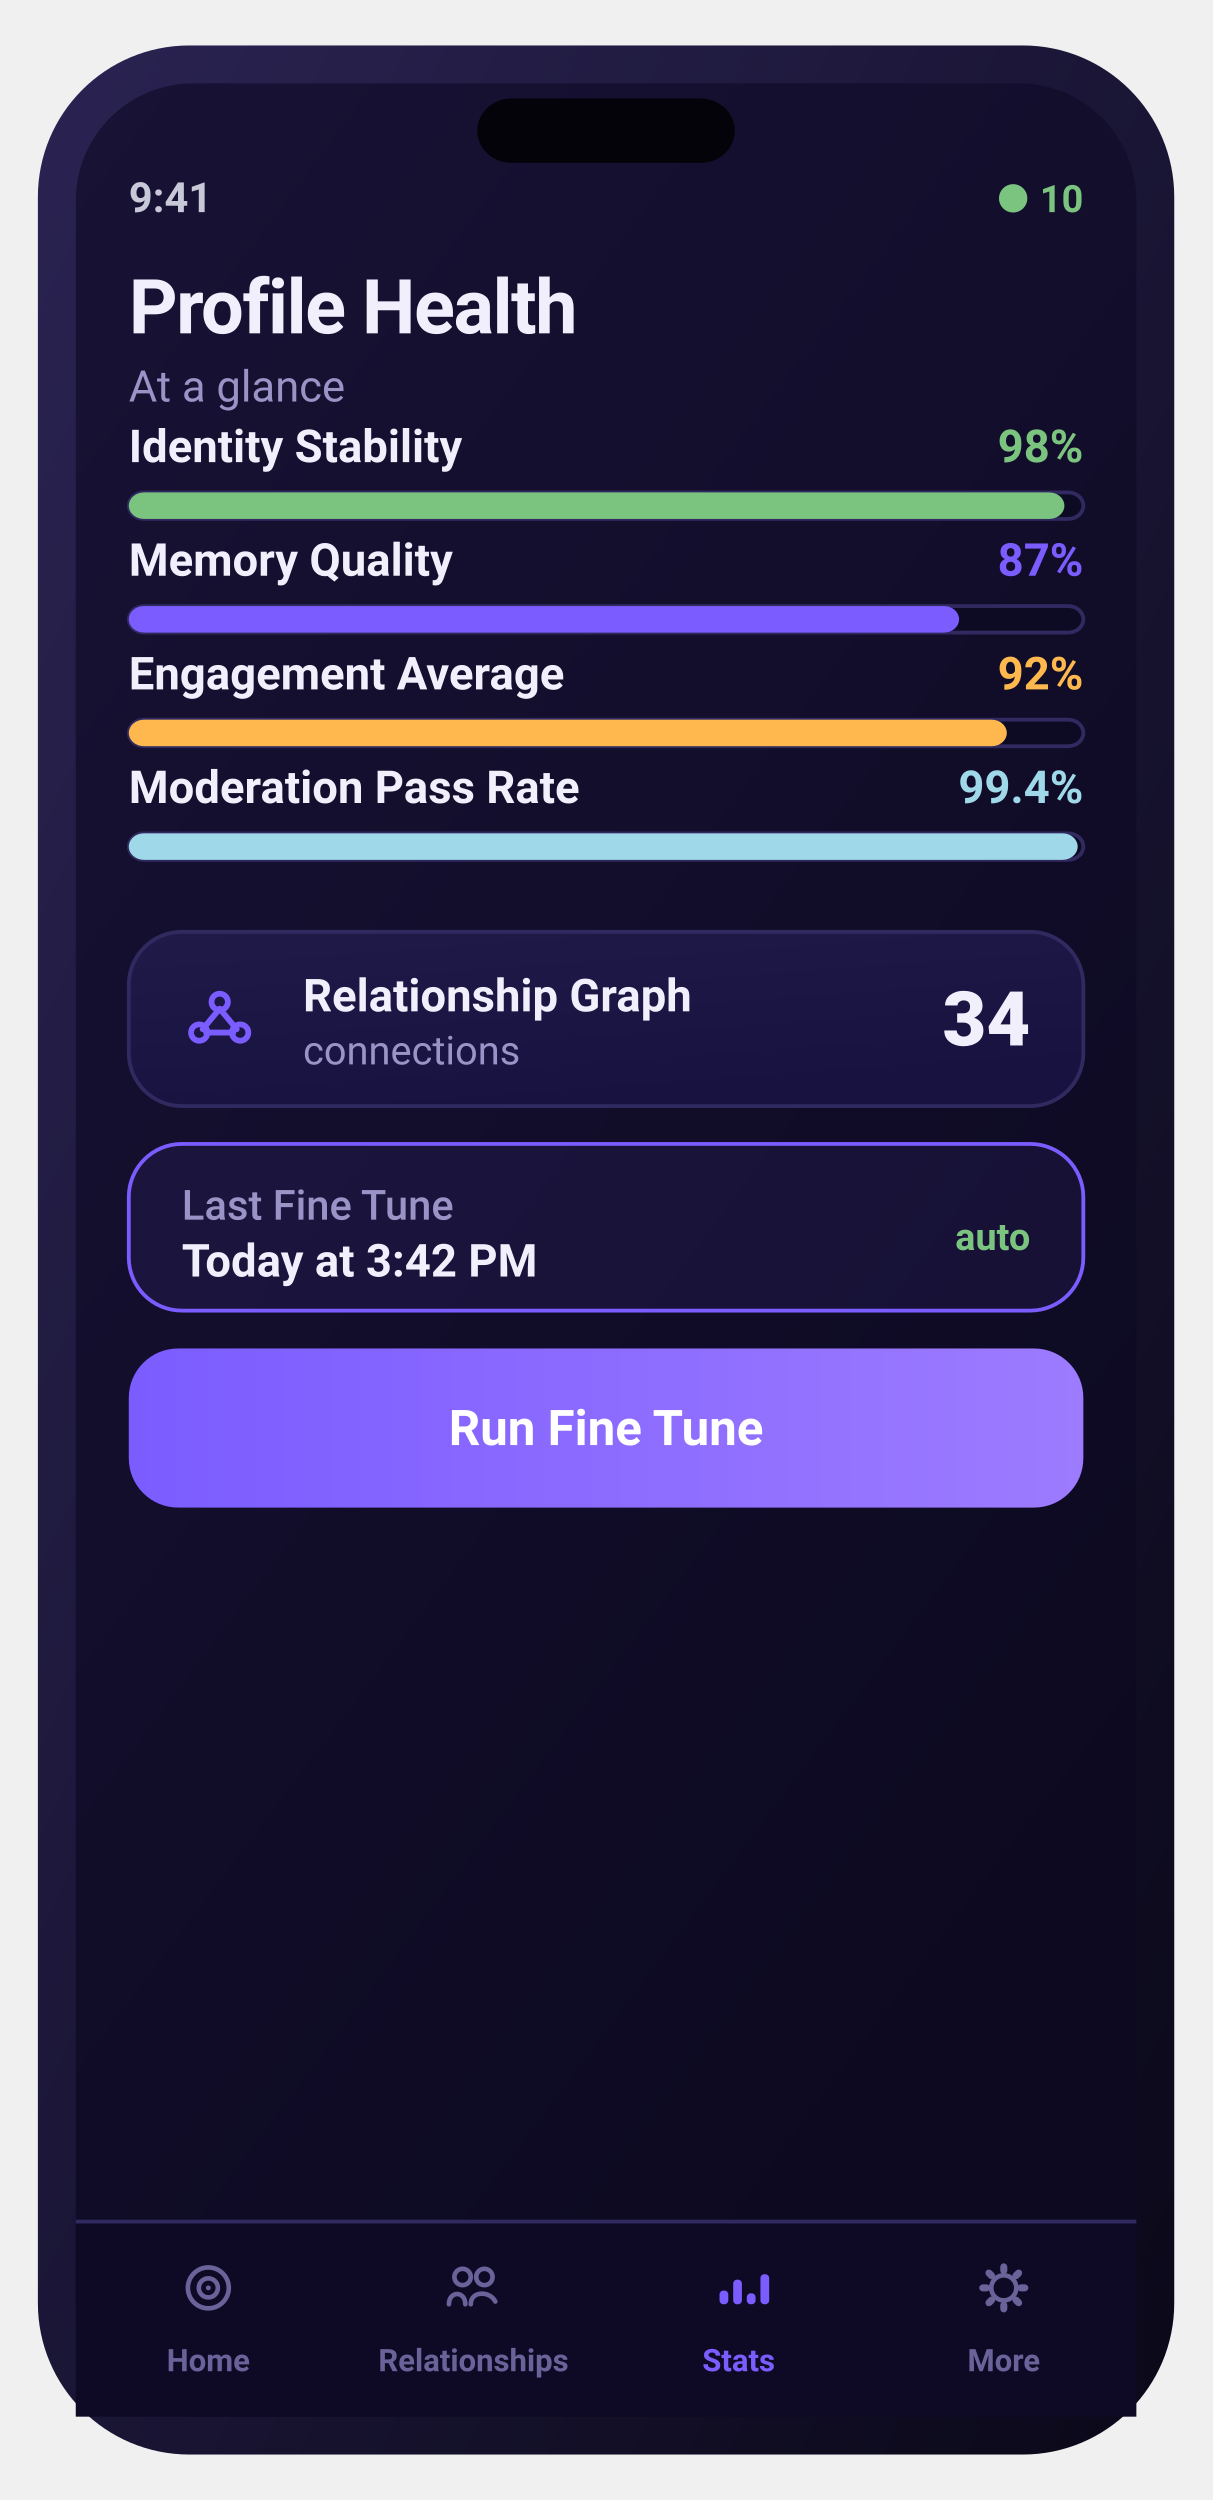
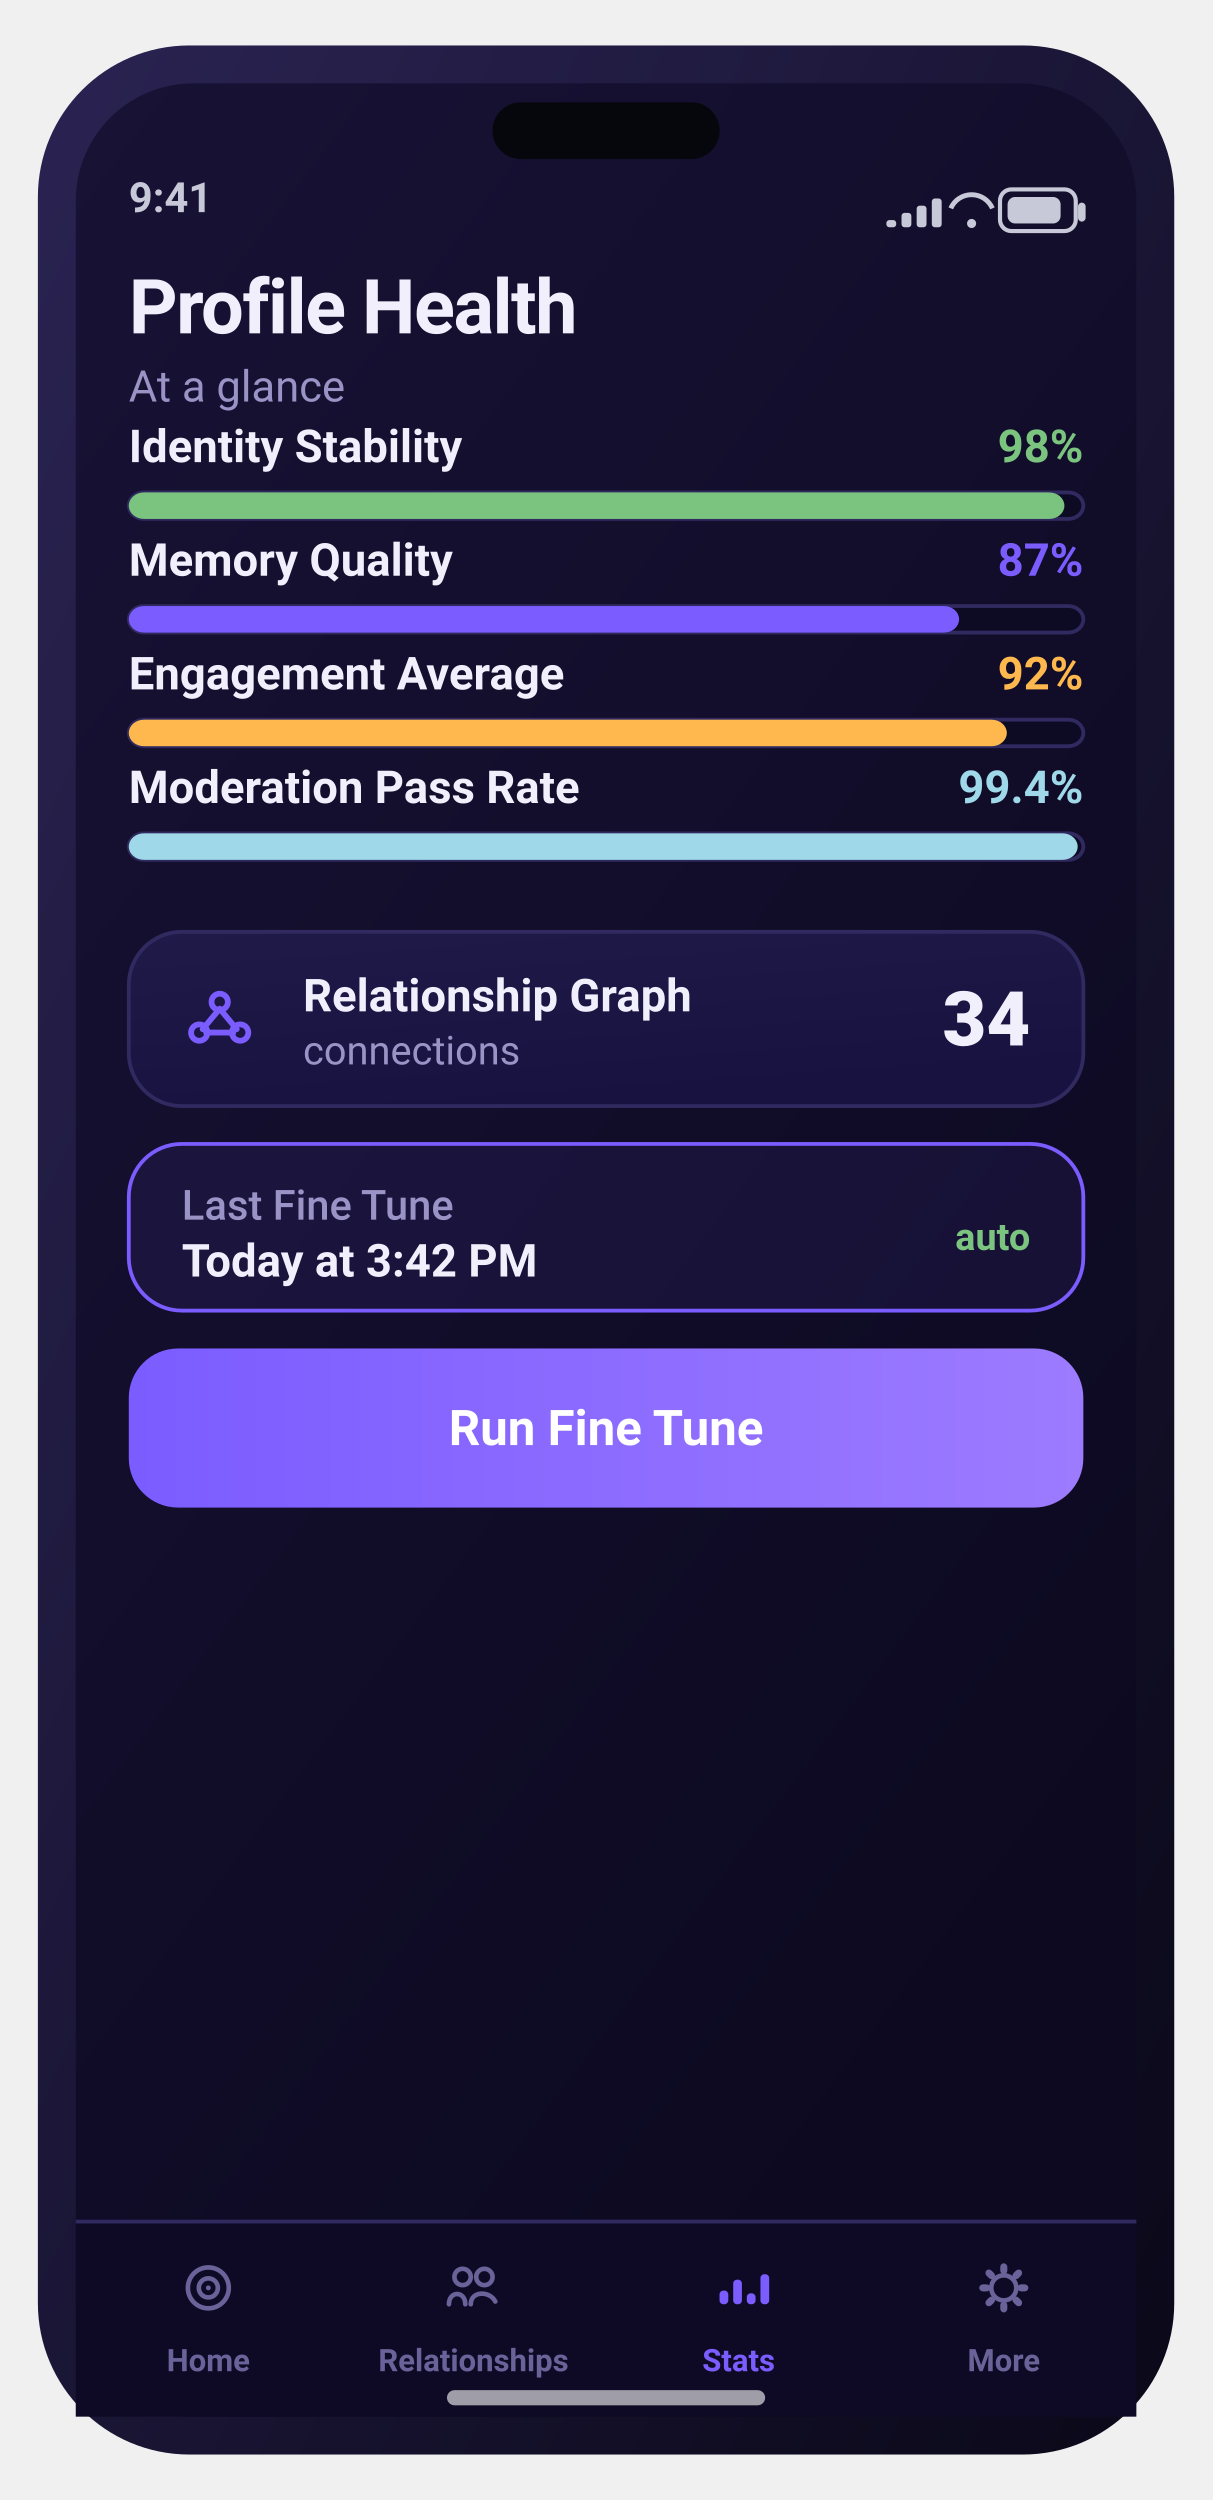
<svg xmlns="http://www.w3.org/2000/svg" width="320" height="660" viewBox="0 0 320 660" role="img" aria-label="Profile Health screen">
  <defs>
    <linearGradient id="gScr" x1="0" y1="0" x2="0.6" y2="1">
      <stop offset="0" stop-color="#181235" />
      <stop offset="1" stop-color="#0c0920" />
    </linearGradient>
    <linearGradient id="gFrame" x1="0" y1="0" x2="1" y2="1">
      <stop offset="0" stop-color="#2a2352" />
      <stop offset="1" stop-color="#0a0818" />
    </linearGradient>
    <linearGradient id="gCard" x1="0" y1="0" x2="0.4" y2="1">
      <stop offset="0" stop-color="#201a48" />
      <stop offset="1" stop-color="#181240" />
    </linearGradient>
    <linearGradient id="gBrand" x1="0" y1="0" x2="1" y2="0">
      <stop offset="0" stop-color="#7b5cff" />
      <stop offset="1" stop-color="#9d7bff" />
    </linearGradient>
    <linearGradient id="gAmber" x1="0" y1="0" x2="1" y2="0">
      <stop offset="0" stop-color="#ffb84d" />
      <stop offset="1" stop-color="#ffd27a" />
    </linearGradient>
    <linearGradient id="mV" x1="0" y1="0" x2="1" y2="0">
      <stop offset="0" stop-color="#7b5cff" />
      <stop offset="1" stop-color="#9d7bff" />
    </linearGradient>
    <linearGradient id="mA" x1="0" y1="0" x2="1" y2="0">
      <stop offset="0" stop-color="#ffb84d" />
      <stop offset="1" stop-color="#ff9f45" />
    </linearGradient>
    <linearGradient id="mG" x1="0" y1="0" x2="1" y2="0">
      <stop offset="0" stop-color="#5fb87a" />
      <stop offset="1" stop-color="#7bc47f" />
    </linearGradient>
    <linearGradient id="mC" x1="0" y1="0" x2="1" y2="0">
      <stop offset="0" stop-color="#6bb6d6" />
      <stop offset="1" stop-color="#9fd8e8" />
    </linearGradient>
    <radialGradient id="orb" cx="36%" cy="30%" r="78%">
      <stop offset="0" stop-color="#d9ccff" />
      <stop offset="38%" stop-color="#7b5cff" />
      <stop offset="78%" stop-color="#3f3bc0" />
      <stop offset="100%" stop-color="#140f34" />
    </radialGradient>
    <radialGradient id="glow" cx="50%" cy="50%" r="50%">
      <stop offset="0" stop-color="#7bc47f" stop-opacity="0.5" />
      <stop offset="1" stop-color="#7bc47f" stop-opacity="0" />
    </radialGradient>
  </defs>
  <rect x="10.0" y="12.0" width="300.0" height="636.0" rx="40" fill="url(#gFrame)" />
  <rect x="20.0" y="22.0" width="280.0" height="616.0" rx="31" fill="url(#gScr)" />
-   <rect x="126.0" y="26.0" width="68.0" height="17.0" rx="9" fill="#04030a" />
+   <rect x="130.0" y="27.0" width="60.0" height="15.0" rx="7.5" fill="#05070d" />
  <text x="34.0" y="56.0" font-family="-apple-system,BlinkMacSystemFont,'SF Pro Display','SF Pro Text','Segoe UI',Roboto,system-ui,sans-serif" font-size="11" font-weight="600" fill="#c7c9d9" text-anchor="start">9:41</text>
-   <text x="286.0" y="56.0" font-family="-apple-system,BlinkMacSystemFont,'SF Pro Display','SF Pro Text','Segoe UI',Roboto,system-ui,sans-serif" font-size="10" font-weight="700" fill="#7bc47f" text-anchor="end">● 10</text>
+   <rect x="264.0" y="50.0" width="20.0" height="11.0" rx="3" fill="none" stroke="#c7c9d9" stroke-width="1.1" />
+   <rect x="266.0" y="52.0" width="14.0" height="7.0" rx="2" fill="#c7c9d9" />
+   <rect x="284.6" y="53.5" width="2.0" height="5.0" rx="1" fill="#c7c9d9" />
+   <path d="M251 55 a6 6 0 0 1 11 0" fill="none" stroke="#c7c9d9" stroke-width="1.3" />
+   <circle cx="256.5" cy="59" r="1.2" fill="#c7c9d9" />
+   <rect x="234.0" y="58.1" width="2.6" height="1.9" rx="0.8" fill="#c7c9d9" />
+   <rect x="238.0" y="56.2" width="2.6" height="3.8" rx="0.8" fill="#c7c9d9" />
+   <rect x="242.0" y="54.3" width="2.6" height="5.7" rx="0.8" fill="#c7c9d9" />
+   <rect x="246.0" y="52.4" width="2.6" height="7.6" rx="0.8" fill="#c7c9d9" />
  <text x="34.0" y="88.0" font-family="-apple-system,BlinkMacSystemFont,'SF Pro Display','SF Pro Text','Segoe UI',Roboto,system-ui,sans-serif" font-size="20" font-weight="700" fill="#f2effc" text-anchor="start" letter-spacing="-0.4">Profile Health</text>
  <text x="34.0" y="106.0" font-family="-apple-system,BlinkMacSystemFont,'SF Pro Display','SF Pro Text','Segoe UI',Roboto,system-ui,sans-serif" font-size="11.5" font-weight="400" fill="#9a93c6" text-anchor="start">At a glance</text>
  <text x="34.0" y="122.0" font-family="-apple-system,BlinkMacSystemFont,'SF Pro Display','SF Pro Text','Segoe UI',Roboto,system-ui,sans-serif" font-size="12" font-weight="600" fill="#f2effc" text-anchor="start">Identity Stability</text>
  <text x="286.0" y="122.0" font-family="-apple-system,BlinkMacSystemFont,'SF Pro Display','SF Pro Text','Segoe UI',Roboto,system-ui,sans-serif" font-size="12" font-weight="750" fill="#7bc47f" text-anchor="end">98%</text>
  <rect x="34.0" y="130.0" width="252.0" height="7.0" rx="4" fill="#0d0a24" stroke="#302a60" stroke-width="1" />
  <rect x="34.0" y="130.0" width="247.0" height="7.0" rx="4" fill="#7bc47f" />
  <text x="34.0" y="152.0" font-family="-apple-system,BlinkMacSystemFont,'SF Pro Display','SF Pro Text','Segoe UI',Roboto,system-ui,sans-serif" font-size="12" font-weight="600" fill="#f2effc" text-anchor="start">Memory Quality</text>
  <text x="286.0" y="152.0" font-family="-apple-system,BlinkMacSystemFont,'SF Pro Display','SF Pro Text','Segoe UI',Roboto,system-ui,sans-serif" font-size="12" font-weight="750" fill="#7b5cff" text-anchor="end">87%</text>
  <rect x="34.0" y="160.0" width="252.0" height="7.0" rx="4" fill="#0d0a24" stroke="#302a60" stroke-width="1" />
  <rect x="34.0" y="160.0" width="219.2" height="7.0" rx="4" fill="#7b5cff" />
  <text x="34.0" y="182.0" font-family="-apple-system,BlinkMacSystemFont,'SF Pro Display','SF Pro Text','Segoe UI',Roboto,system-ui,sans-serif" font-size="12" font-weight="600" fill="#f2effc" text-anchor="start">Engagement Average</text>
  <text x="286.0" y="182.0" font-family="-apple-system,BlinkMacSystemFont,'SF Pro Display','SF Pro Text','Segoe UI',Roboto,system-ui,sans-serif" font-size="12" font-weight="750" fill="#ffb84d" text-anchor="end">92%</text>
  <rect x="34.0" y="190.0" width="252.0" height="7.0" rx="4" fill="#0d0a24" stroke="#302a60" stroke-width="1" />
  <rect x="34.0" y="190.0" width="231.8" height="7.0" rx="4" fill="#ffb84d" />
  <text x="34.0" y="212.0" font-family="-apple-system,BlinkMacSystemFont,'SF Pro Display','SF Pro Text','Segoe UI',Roboto,system-ui,sans-serif" font-size="12" font-weight="600" fill="#f2effc" text-anchor="start">Moderation Pass Rate</text>
  <text x="286.0" y="212.0" font-family="-apple-system,BlinkMacSystemFont,'SF Pro Display','SF Pro Text','Segoe UI',Roboto,system-ui,sans-serif" font-size="12" font-weight="750" fill="#9fd8e8" text-anchor="end">99.4%</text>
  <rect x="34.0" y="220.0" width="252.0" height="7.0" rx="4" fill="#0d0a24" stroke="#302a60" stroke-width="1" />
  <rect x="34.0" y="220.0" width="250.5" height="7.0" rx="4" fill="#9fd8e8" />
  <rect x="34.0" y="246.0" width="252.0" height="46.0" rx="14" fill="url(#gCard)" stroke="#302a60" stroke-width="1" />
  <circle cx="58" cy="264.5" r="2.16" fill="none" stroke="#7b5cff" stroke-width="1.53" stroke-linecap="round" stroke-linejoin="round" />
  <circle cx="52.6" cy="272.6" r="2.16" fill="none" stroke="#7b5cff" stroke-width="1.53" stroke-linecap="round" stroke-linejoin="round" />
  <circle cx="63.4" cy="272.6" r="2.16" fill="none" stroke="#7b5cff" stroke-width="1.53" stroke-linecap="round" stroke-linejoin="round" />
  <path d="M58 266.3 l-4.5 5.4 M58 266.3 l4.5 5.4 M54.4 272.6 h7.2" fill="none" stroke="#7b5cff" stroke-width="1.53" stroke-linecap="round" stroke-linejoin="round" />
  <text x="80.0" y="267.0" font-family="-apple-system,BlinkMacSystemFont,'SF Pro Display','SF Pro Text','Segoe UI',Roboto,system-ui,sans-serif" font-size="12" font-weight="600" fill="#f2effc" text-anchor="start">Relationship Graph</text>
  <text x="80.0" y="281.0" font-family="-apple-system,BlinkMacSystemFont,'SF Pro Display','SF Pro Text','Segoe UI',Roboto,system-ui,sans-serif" font-size="10.5" font-weight="400" fill="#9a93c6" text-anchor="start">connections</text>
  <text x="272.0" y="276.0" font-family="-apple-system,BlinkMacSystemFont,'SF Pro Display','SF Pro Text','Segoe UI',Roboto,system-ui,sans-serif" font-size="20" font-weight="800" fill="#f2effc" text-anchor="end">34</text>
  <rect x="34.0" y="302.0" width="252.0" height="44.0" rx="14" fill="rgba(123,92,255,0.08)" stroke="#7b5cff" stroke-width="1" />
  <text x="48.0" y="322.0" font-family="-apple-system,BlinkMacSystemFont,'SF Pro Display','SF Pro Text','Segoe UI',Roboto,system-ui,sans-serif" font-size="11" font-weight="500" fill="#9a93c6" text-anchor="start">Last Fine Tune</text>
  <text x="48.0" y="337.0" font-family="-apple-system,BlinkMacSystemFont,'SF Pro Display','SF Pro Text','Segoe UI',Roboto,system-ui,sans-serif" font-size="12" font-weight="650" fill="#f2effc" text-anchor="start">Today at 3:42 PM</text>
  <text x="272.0" y="330.0" font-family="-apple-system,BlinkMacSystemFont,'SF Pro Display','SF Pro Text','Segoe UI',Roboto,system-ui,sans-serif" font-size="10" font-weight="600" fill="#7bc47f" text-anchor="end">auto</text>
  <rect x="34.0" y="356.0" width="252.0" height="42.0" rx="13" fill="url(#gBrand)" />
  <text x="160.0" y="381.5" font-family="-apple-system,BlinkMacSystemFont,'SF Pro Display','SF Pro Text','Segoe UI',Roboto,system-ui,sans-serif" font-size="13" font-weight="700" fill="#fff" text-anchor="middle">Run Fine Tune</text>
  <rect x="20.0" y="586.0" width="280.0" height="52.0" rx="0" fill="#0e0a26" />
  <rect x="20" y="586" width="280" height="1" fill="#302a60" />
  <circle cx="55.0" cy="604" r="5.4" fill="none" stroke="#6a6399" stroke-width="1.22" stroke-linecap="round" stroke-linejoin="round" />
  <circle cx="55.0" cy="604" r="2.52" fill="none" stroke="#6a6399" stroke-width="1.22" stroke-linecap="round" stroke-linejoin="round" />
  <circle cx="55.0" cy="604" r="0.648" fill="#6a6399" />
  <text x="55.0" y="626.0" font-family="-apple-system,BlinkMacSystemFont,'SF Pro Display','SF Pro Text','Segoe UI',Roboto,system-ui,sans-serif" font-size="8.2" font-weight="600" fill="#6a6399" text-anchor="middle">Home</text>
  <circle cx="122.12" cy="601.12" r="2.16" fill="none" stroke="#6a6399" stroke-width="1.22" stroke-linecap="round" stroke-linejoin="round" />
  <circle cx="127.88" cy="601.12" r="2.16" fill="none" stroke="#6a6399" stroke-width="1.22" stroke-linecap="round" stroke-linejoin="round" />
  <path d="M118.52 608.32 c0 -3.6 4.32 -3.6 4.32 0 M124.28 608.32 c0 -3.6 5.04 -3.6 6.48 -0.72" fill="none" stroke="#6a6399" stroke-width="1.22" stroke-linecap="round" stroke-linejoin="round" />
  <text x="125.0" y="626.0" font-family="-apple-system,BlinkMacSystemFont,'SF Pro Display','SF Pro Text','Segoe UI',Roboto,system-ui,sans-serif" font-size="8.2" font-weight="600" fill="#6a6399" text-anchor="middle">Relationships</text>
  <rect x="189.96" y="604.72" width="2.304" height="3.6" rx="1" fill="#7b5cff" />
  <rect x="193.56" y="601.84" width="2.304" height="6.48" rx="1" fill="#7b5cff" />
  <rect x="197.16" y="605.44" width="2.304" height="2.88" rx="1" fill="#7b5cff" />
  <rect x="200.76" y="600.4" width="2.304" height="7.92" rx="1" fill="#7b5cff" />
  <text x="195.0" y="626.0" font-family="-apple-system,BlinkMacSystemFont,'SF Pro Display','SF Pro Text','Segoe UI',Roboto,system-ui,sans-serif" font-size="8.2" font-weight="600" fill="#7b5cff" text-anchor="middle">Stats</text>
  <rect x="264.064" y="597.52" width="1.872" height="2.88" rx="1" transform="rotate(0 265.0 604)" fill="#6a6399" />
  <rect x="264.064" y="597.52" width="1.872" height="2.88" rx="1" transform="rotate(45 265.0 604)" fill="#6a6399" />
  <rect x="264.064" y="597.52" width="1.872" height="2.88" rx="1" transform="rotate(90 265.0 604)" fill="#6a6399" />
  <rect x="264.064" y="597.52" width="1.872" height="2.88" rx="1" transform="rotate(135 265.0 604)" fill="#6a6399" />
  <rect x="264.064" y="597.52" width="1.872" height="2.88" rx="1" transform="rotate(180 265.0 604)" fill="#6a6399" />
  <rect x="264.064" y="597.52" width="1.872" height="2.88" rx="1" transform="rotate(225 265.0 604)" fill="#6a6399" />
  <rect x="264.064" y="597.52" width="1.872" height="2.88" rx="1" transform="rotate(270 265.0 604)" fill="#6a6399" />
  <rect x="264.064" y="597.52" width="1.872" height="2.88" rx="1" transform="rotate(315 265.0 604)" fill="#6a6399" />
  <circle cx="265.0" cy="604" r="3.312" fill="none" stroke="#6a6399" stroke-width="1.22" stroke-linecap="round" stroke-linejoin="round" />
  <text x="265.0" y="626.0" font-family="-apple-system,BlinkMacSystemFont,'SF Pro Display','SF Pro Text','Segoe UI',Roboto,system-ui,sans-serif" font-size="8.2" font-weight="600" fill="#6a6399" text-anchor="middle">More</text>
+   <rect x="118.0" y="631.0" width="84.0" height="4.0" rx="2" fill="rgba(255,255,255,0.6)" />
</svg>
